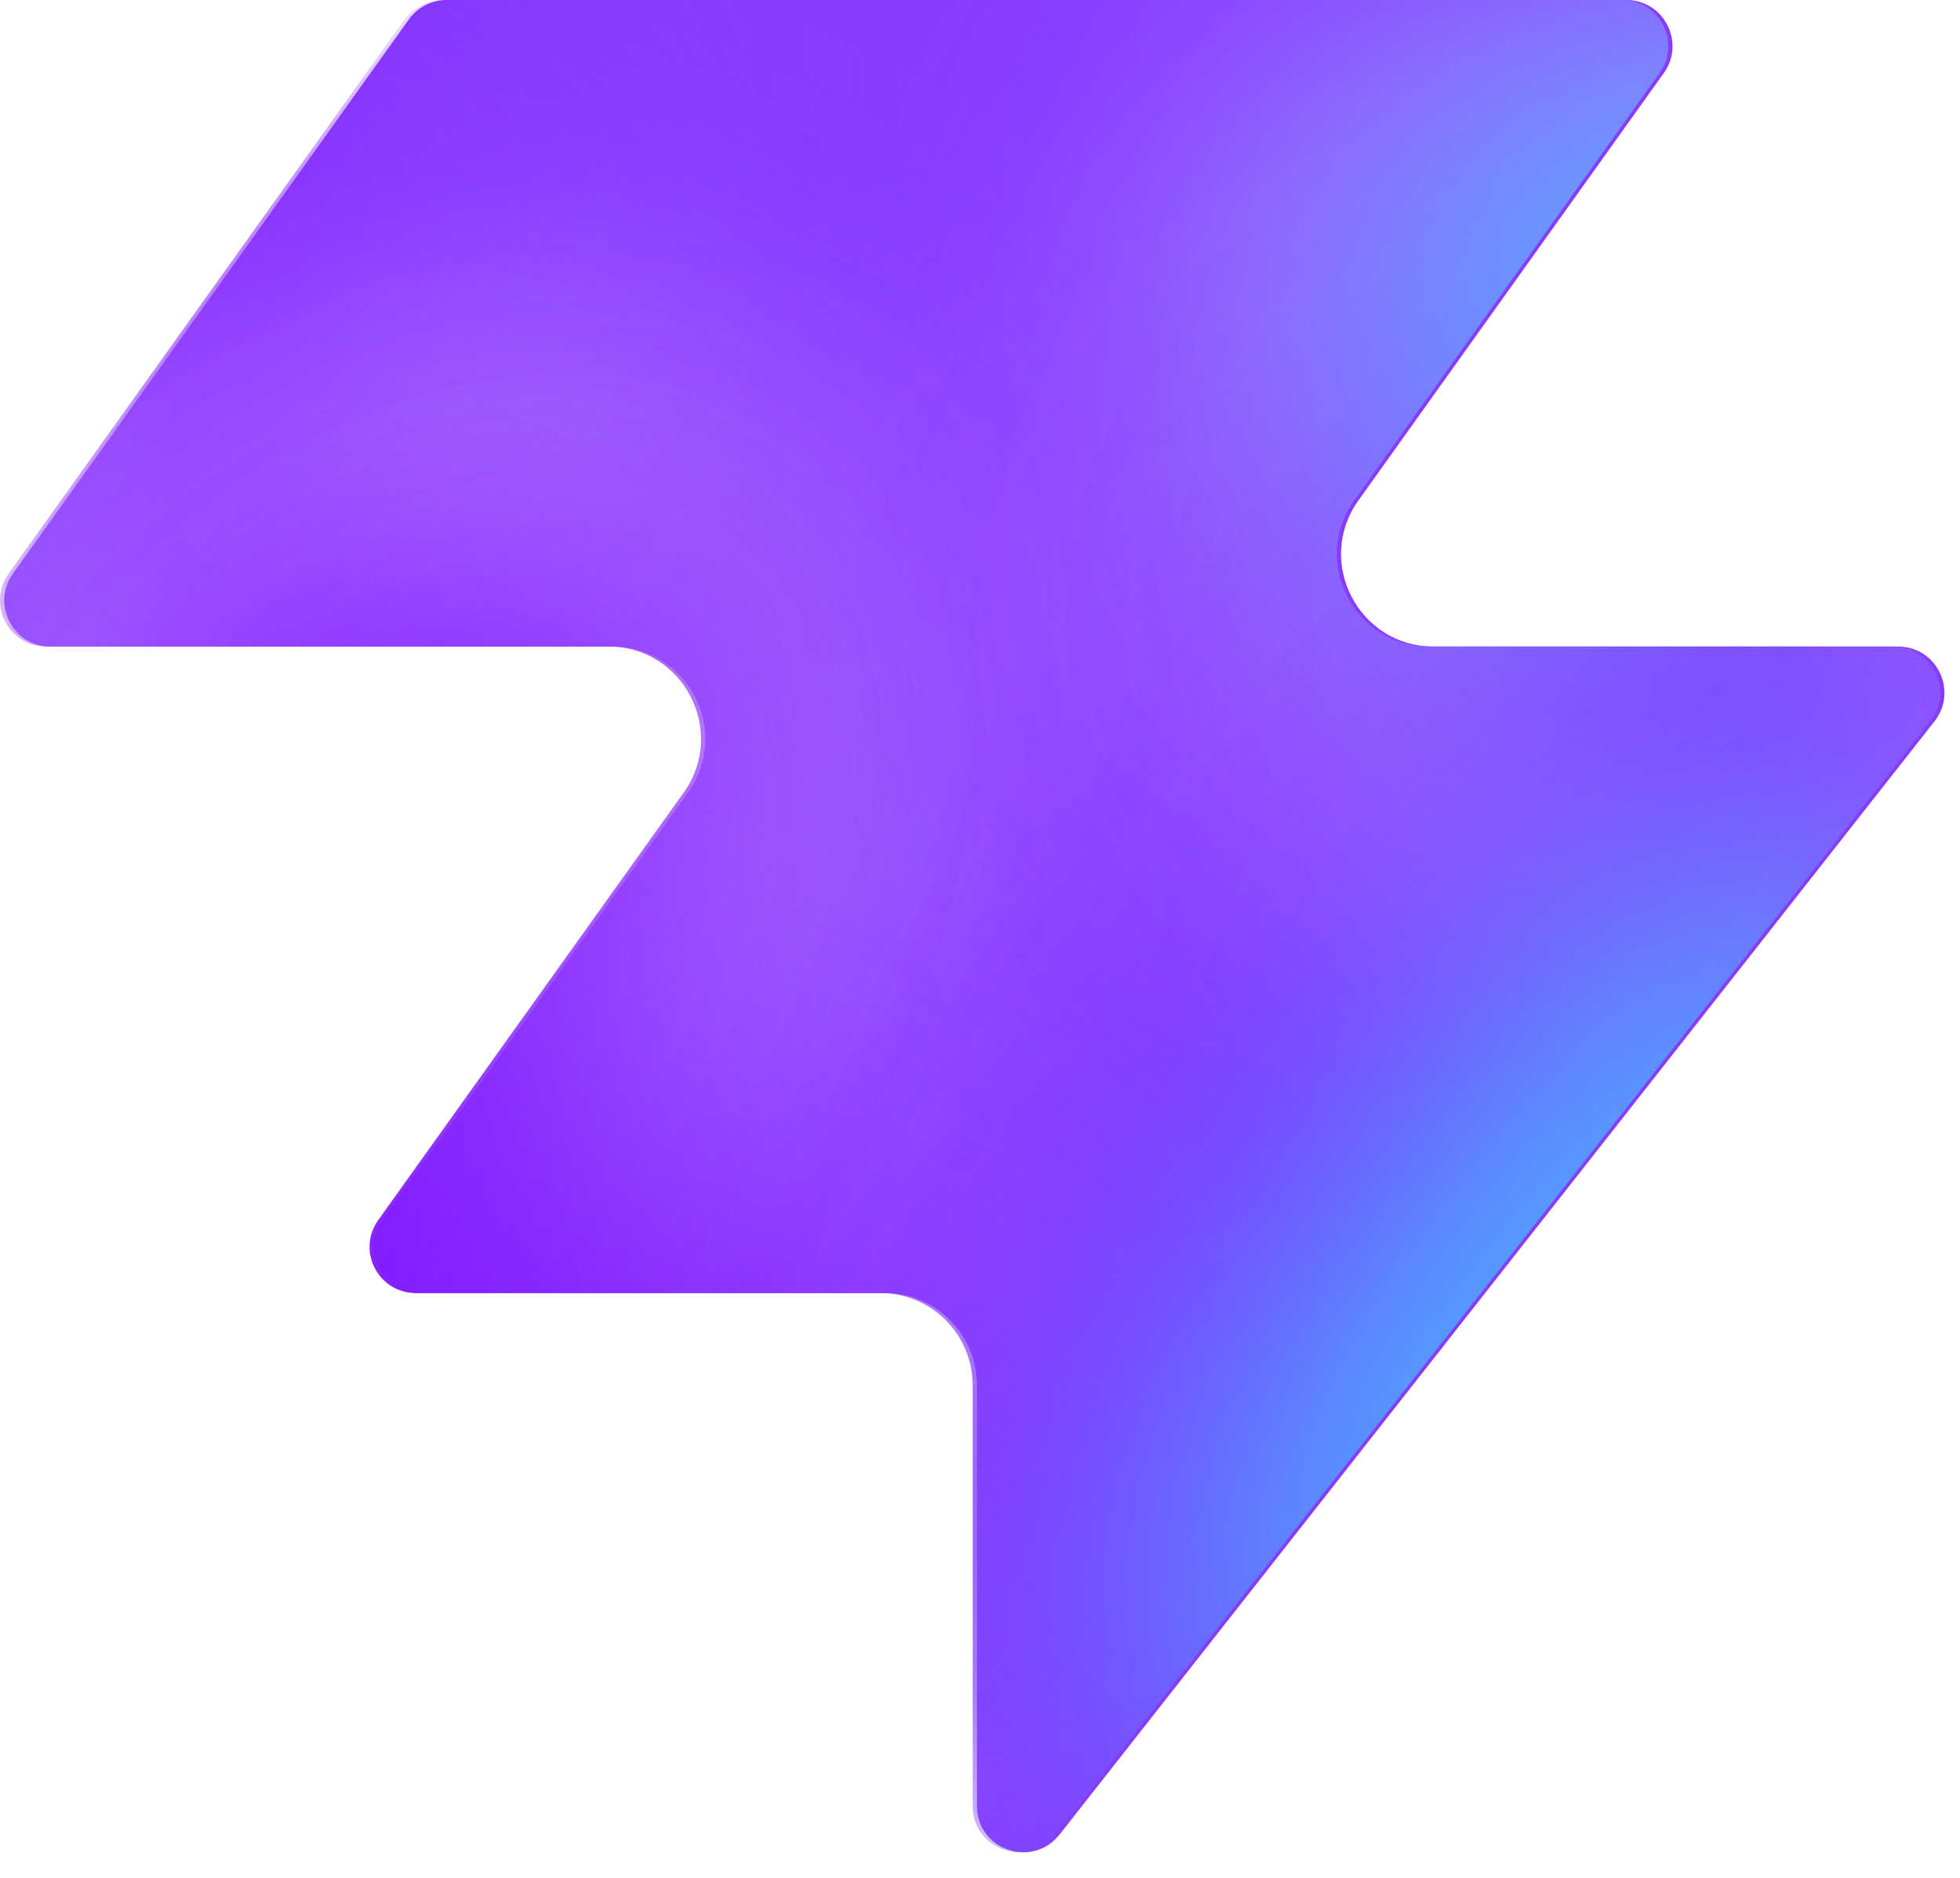
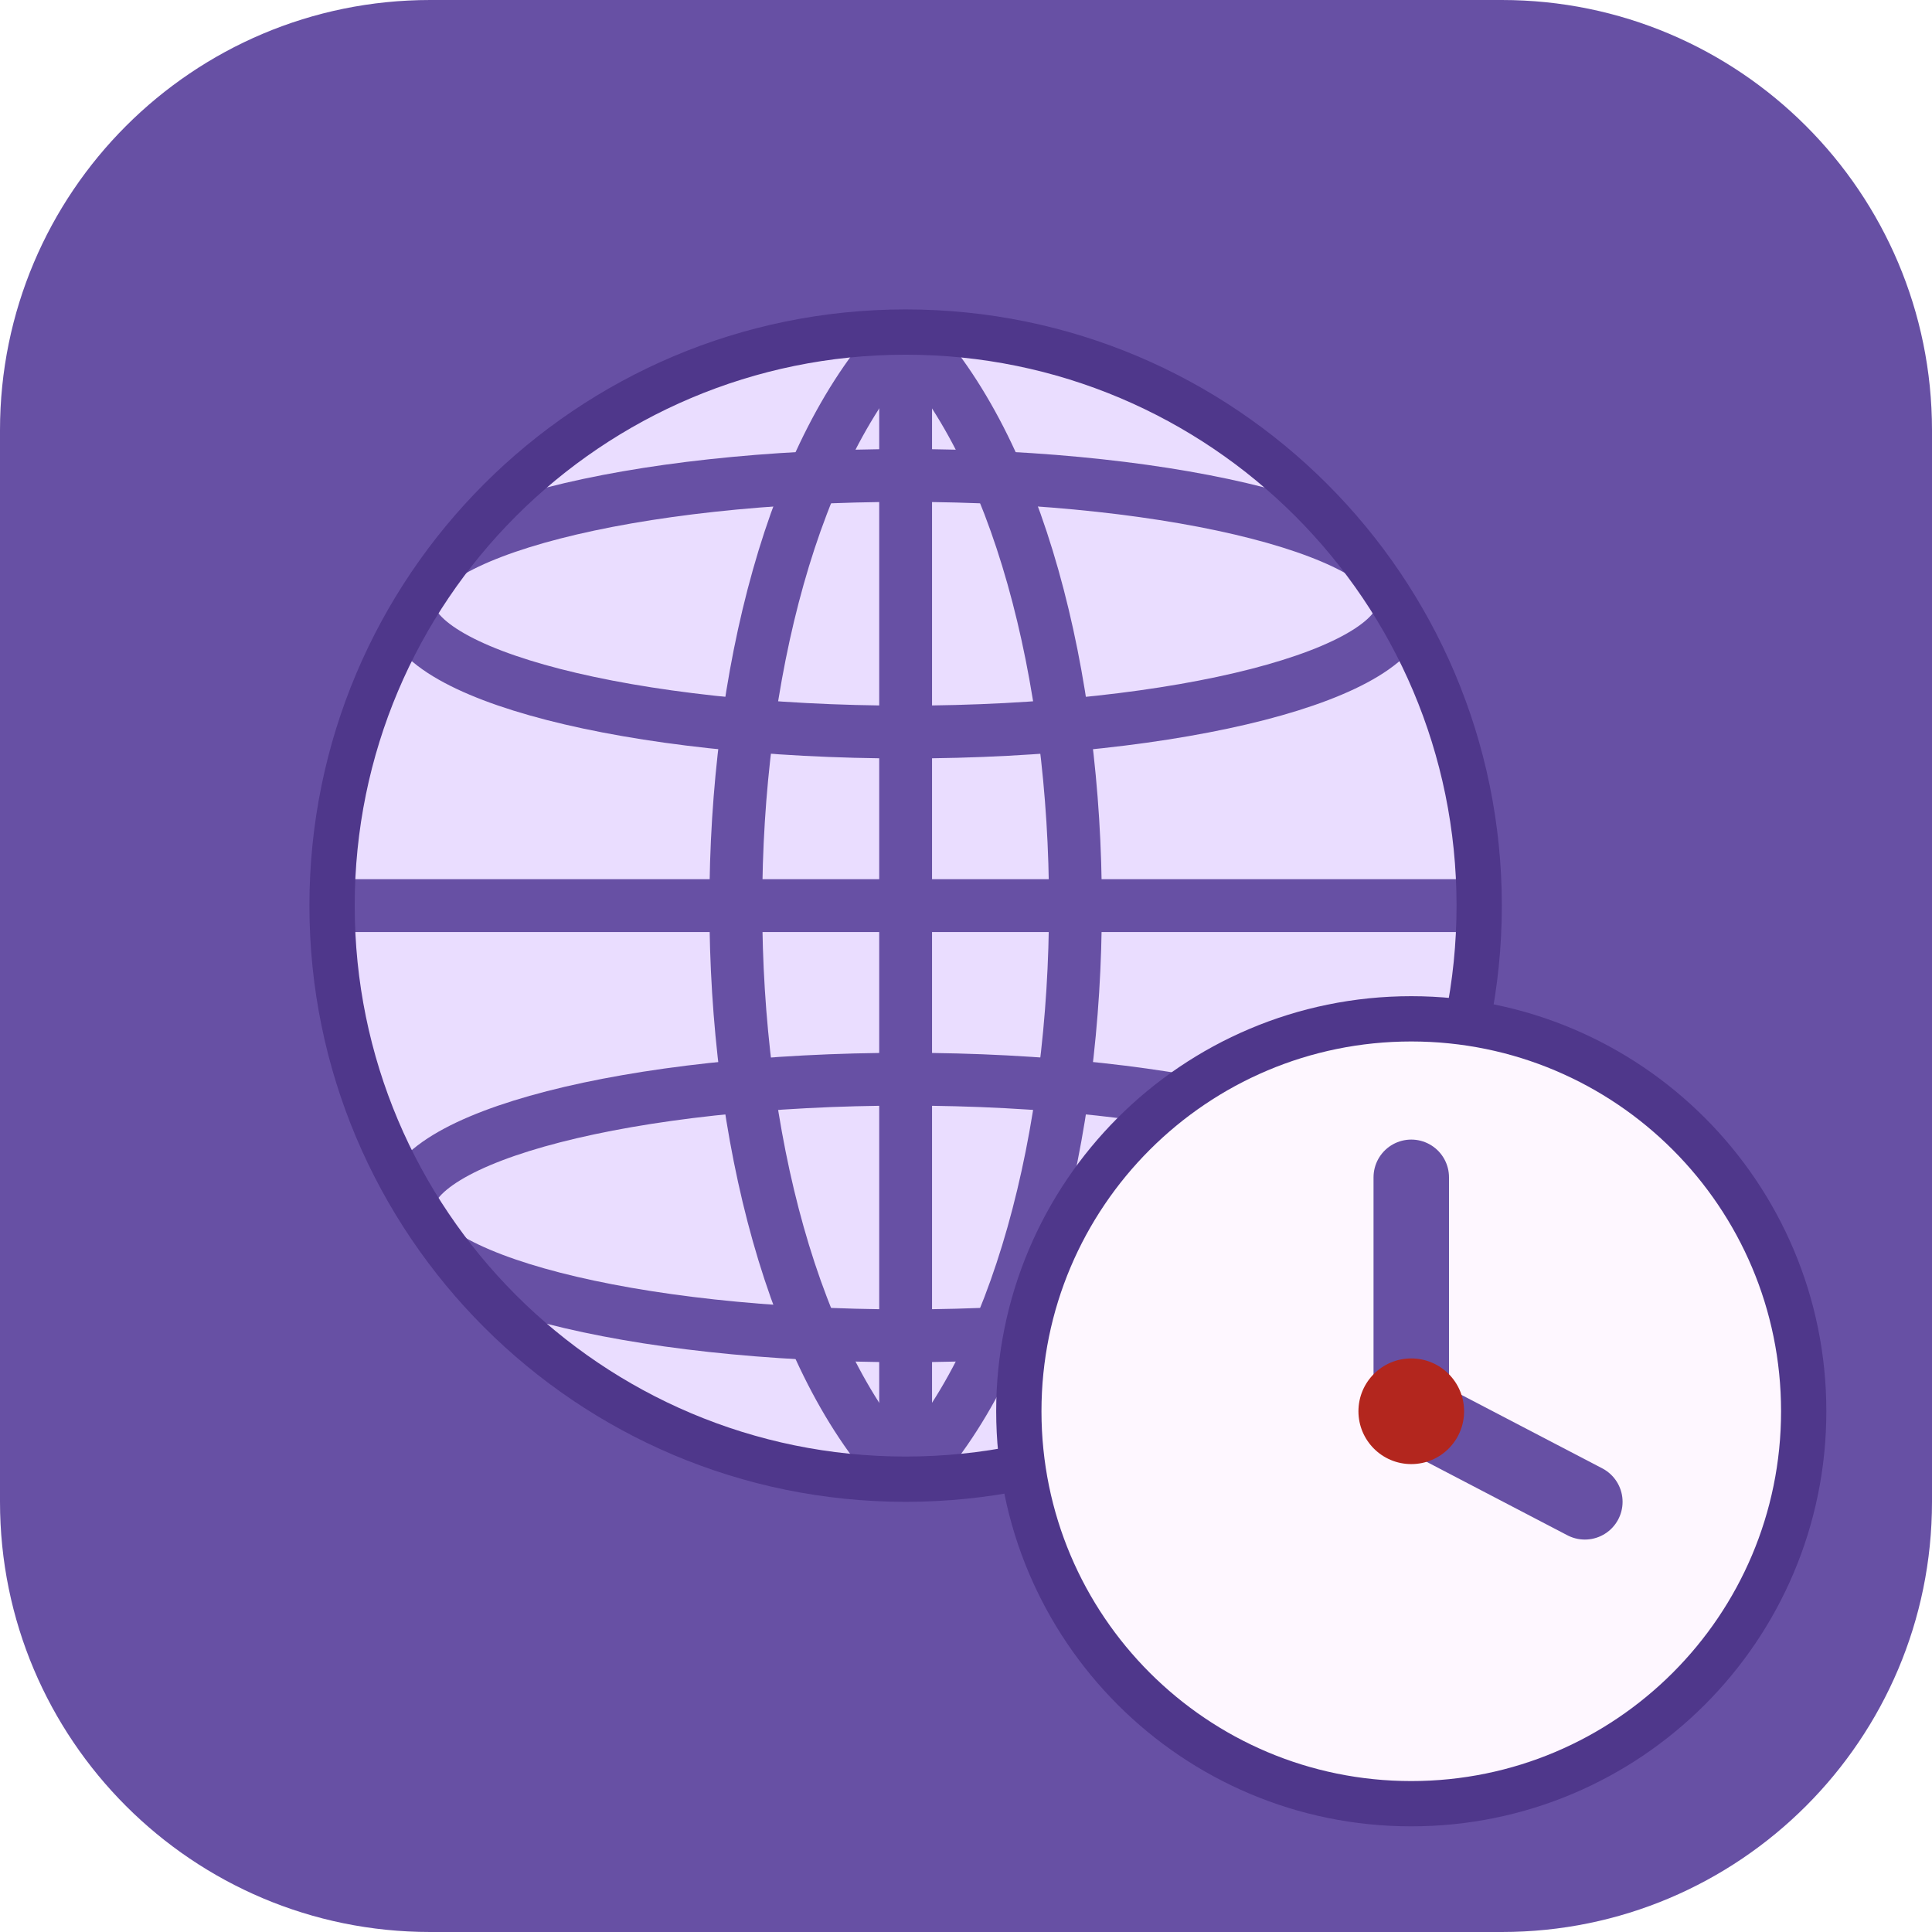
- <svg xmlns="http://www.w3.org/2000/svg" width="48" height="46" fill="none" viewBox="0 0 48 46">
-   <path fill="#863bff" d="M25.946 44.938c-.664.845-2.021.375-2.021-.698V33.937a2.26 2.26 0 0 0-2.262-2.262H10.287c-.92 0-1.456-1.04-.92-1.788l7.48-10.471c1.07-1.497 0-3.578-1.842-3.578H1.237c-.92 0-1.456-1.04-.92-1.788L10.013.474c.214-.297.556-.474.92-.474h28.894c.92 0 1.456 1.04.92 1.788l-7.48 10.471c-1.07 1.498 0 3.579 1.842 3.579h11.377c.943 0 1.473 1.088.89 1.83L25.947 44.94z" style="fill:#863bff;fill:color(display-p3 .525 .23 1);fill-opacity:1" />
-   <mask id="a" width="48" height="46" x="0" y="0" maskUnits="userSpaceOnUse" style="mask-type:alpha">
-     <path fill="#000" d="M25.842 44.938c-.664.844-2.021.375-2.021-.698V33.937a2.26 2.26 0 0 0-2.262-2.262H10.183c-.92 0-1.456-1.04-.92-1.788l7.48-10.471c1.07-1.498 0-3.579-1.842-3.579H1.133c-.92 0-1.456-1.04-.92-1.787L9.91.473c.214-.297.556-.474.92-.474h28.894c.92 0 1.456 1.04.92 1.788l-7.48 10.471c-1.07 1.498 0 3.578 1.842 3.578h11.377c.943 0 1.473 1.088.89 1.832L25.843 44.94z" style="fill:#000;fill-opacity:1" />
-   </mask>
-   <g mask="url(#a)">
-     <g filter="url(#b)">
-       <ellipse cx="5.508" cy="14.704" fill="#ede6ff" rx="5.508" ry="14.704" style="fill:#ede6ff;fill:color(display-p3 .927 .903 1);fill-opacity:1" transform="matrix(.00324 1 1 -.00324 -4.47 31.516)" />
-     </g>
-     <g filter="url(#c)">
-       <ellipse cx="10.399" cy="29.851" fill="#ede6ff" rx="10.399" ry="29.851" style="fill:#ede6ff;fill:color(display-p3 .927 .903 1);fill-opacity:1" transform="matrix(.00324 1 1 -.00324 -39.328 7.883)" />
-     </g>
-     <g filter="url(#d)">
-       <ellipse cx="5.508" cy="30.487" fill="#7e14ff" rx="5.508" ry="30.487" style="fill:#7e14ff;fill:color(display-p3 .492 .077 1);fill-opacity:1" transform="rotate(89.814 -25.913 -14.639)scale(1 -1)" />
-     </g>
-     <g filter="url(#e)">
-       <ellipse cx="5.508" cy="30.599" fill="#7e14ff" rx="5.508" ry="30.599" style="fill:#7e14ff;fill:color(display-p3 .492 .077 1);fill-opacity:1" transform="rotate(89.814 -32.644 -3.334)scale(1 -1)" />
-     </g>
-     <g filter="url(#f)">
-       <ellipse cx="5.508" cy="30.599" fill="#7e14ff" rx="5.508" ry="30.599" style="fill:#7e14ff;fill:color(display-p3 .492 .077 1);fill-opacity:1" transform="matrix(.00324 1 1 -.00324 -34.34 30.47)" />
-     </g>
-     <g filter="url(#g)">
-       <ellipse cx="14.072" cy="22.078" fill="#ede6ff" rx="14.072" ry="22.078" style="fill:#ede6ff;fill:color(display-p3 .927 .903 1);fill-opacity:1" transform="rotate(93.35 24.506 48.493)scale(-1 1)" />
-     </g>
-     <g filter="url(#h)">
-       <ellipse cx="3.47" cy="21.501" fill="#7e14ff" rx="3.47" ry="21.501" style="fill:#7e14ff;fill:color(display-p3 .492 .077 1);fill-opacity:1" transform="rotate(89.009 28.708 47.59)scale(-1 1)" />
-     </g>
-     <g filter="url(#i)">
-       <ellipse cx="3.47" cy="21.501" fill="#7e14ff" rx="3.47" ry="21.501" style="fill:#7e14ff;fill:color(display-p3 .492 .077 1);fill-opacity:1" transform="rotate(89.009 28.708 47.59)scale(-1 1)" />
-     </g>
-     <g filter="url(#j)">
-       <ellipse cx=".387" cy="8.972" fill="#7e14ff" rx="4.407" ry="29.108" style="fill:#7e14ff;fill:color(display-p3 .492 .077 1);fill-opacity:1" transform="rotate(39.51 .387 8.972)" />
-     </g>
-     <g filter="url(#k)">
-       <ellipse cx="47.523" cy="-6.092" fill="#7e14ff" rx="4.407" ry="29.108" style="fill:#7e14ff;fill:color(display-p3 .492 .077 1);fill-opacity:1" transform="rotate(37.892 47.523 -6.092)" />
-     </g>
-     <g filter="url(#l)">
-       <ellipse cx="41.412" cy="6.333" fill="#47bfff" rx="5.971" ry="9.665" style="fill:#47bfff;fill:color(display-p3 .28 .748 1);fill-opacity:1" transform="rotate(37.892 41.412 6.333)" />
-     </g>
-     <g filter="url(#m)">
-       <ellipse cx="-1.879" cy="38.332" fill="#7e14ff" rx="4.407" ry="29.108" style="fill:#7e14ff;fill:color(display-p3 .492 .077 1);fill-opacity:1" transform="rotate(37.892 -1.88 38.332)" />
-     </g>
-     <g filter="url(#n)">
-       <ellipse cx="-1.879" cy="38.332" fill="#7e14ff" rx="4.407" ry="29.108" style="fill:#7e14ff;fill:color(display-p3 .492 .077 1);fill-opacity:1" transform="rotate(37.892 -1.88 38.332)" />
-     </g>
-     <g filter="url(#o)">
-       <ellipse cx="35.651" cy="29.907" fill="#7e14ff" rx="4.407" ry="29.108" style="fill:#7e14ff;fill:color(display-p3 .492 .077 1);fill-opacity:1" transform="rotate(37.892 35.651 29.907)" />
-     </g>
-     <g filter="url(#p)">
-       <ellipse cx="38.418" cy="32.4" fill="#47bfff" rx="5.971" ry="15.297" style="fill:#47bfff;fill:color(display-p3 .28 .748 1);fill-opacity:1" transform="rotate(37.892 38.418 32.4)" />
-     </g>
+ <svg xmlns="http://www.w3.org/2000/svg" viewBox="0 0 512 512" width="512" height="512" role="img" aria-label="Geo Traveller">
+   <defs>
+     <clipPath id="globeClip">
+       <circle cx="240" cy="240" r="152" />
+     </clipPath>
+   </defs>
+   <rect width="512" height="512" rx="114" fill="#6750A4" />
+   <circle cx="240" cy="240" r="152" fill="#EADDFF" />
+   <g clip-path="url(#globeClip)" fill="none" stroke="#6750A4" stroke-width="14" stroke-linecap="round">
+     <line x1="80" y1="240" x2="400" y2="240" />
+     <path d="M240 88 C 300 150 300 330 240 392" />
+     <path d="M240 88 C 180 150 180 330 240 392" />
+     <path d="M240 88 V 392" />
+     <ellipse cx="240" cy="160" rx="132" ry="34" />
+     <ellipse cx="240" cy="320" rx="132" ry="34" />
  </g>
-   <defs>
-     <filter id="b" width="60.045" height="41.654" x="-19.77" y="16.149" color-interpolation-filters="sRGB" filterUnits="userSpaceOnUse">
-       <feFlood flood-opacity="0" result="BackgroundImageFix" />
-       <feBlend in="SourceGraphic" in2="BackgroundImageFix" result="shape" />
-       <feGaussianBlur result="effect1_foregroundBlur_2002_17158" stdDeviation="7.659" />
-     </filter>
-     <filter id="c" width="90.34" height="51.437" x="-54.613" y="-7.533" color-interpolation-filters="sRGB" filterUnits="userSpaceOnUse">
-       <feFlood flood-opacity="0" result="BackgroundImageFix" />
-       <feBlend in="SourceGraphic" in2="BackgroundImageFix" result="shape" />
-       <feGaussianBlur result="effect1_foregroundBlur_2002_17158" stdDeviation="7.659" />
-     </filter>
-     <filter id="d" width="79.355" height="29.4" x="-49.64" y="2.03" color-interpolation-filters="sRGB" filterUnits="userSpaceOnUse">
-       <feFlood flood-opacity="0" result="BackgroundImageFix" />
-       <feBlend in="SourceGraphic" in2="BackgroundImageFix" result="shape" />
-       <feGaussianBlur result="effect1_foregroundBlur_2002_17158" stdDeviation="4.596" />
-     </filter>
-     <filter id="e" width="79.579" height="29.4" x="-45.045" y="20.029" color-interpolation-filters="sRGB" filterUnits="userSpaceOnUse">
-       <feFlood flood-opacity="0" result="BackgroundImageFix" />
-       <feBlend in="SourceGraphic" in2="BackgroundImageFix" result="shape" />
-       <feGaussianBlur result="effect1_foregroundBlur_2002_17158" stdDeviation="4.596" />
-     </filter>
-     <filter id="f" width="79.579" height="29.4" x="-43.513" y="21.178" color-interpolation-filters="sRGB" filterUnits="userSpaceOnUse">
-       <feFlood flood-opacity="0" result="BackgroundImageFix" />
-       <feBlend in="SourceGraphic" in2="BackgroundImageFix" result="shape" />
-       <feGaussianBlur result="effect1_foregroundBlur_2002_17158" stdDeviation="4.596" />
-     </filter>
-     <filter id="g" width="74.749" height="58.852" x="15.756" y="-17.901" color-interpolation-filters="sRGB" filterUnits="userSpaceOnUse">
-       <feFlood flood-opacity="0" result="BackgroundImageFix" />
-       <feBlend in="SourceGraphic" in2="BackgroundImageFix" result="shape" />
-       <feGaussianBlur result="effect1_foregroundBlur_2002_17158" stdDeviation="7.659" />
-     </filter>
-     <filter id="h" width="61.377" height="25.362" x="23.548" y="2.284" color-interpolation-filters="sRGB" filterUnits="userSpaceOnUse">
-       <feFlood flood-opacity="0" result="BackgroundImageFix" />
-       <feBlend in="SourceGraphic" in2="BackgroundImageFix" result="shape" />
-       <feGaussianBlur result="effect1_foregroundBlur_2002_17158" stdDeviation="4.596" />
-     </filter>
-     <filter id="i" width="61.377" height="25.362" x="23.548" y="2.284" color-interpolation-filters="sRGB" filterUnits="userSpaceOnUse">
-       <feFlood flood-opacity="0" result="BackgroundImageFix" />
-       <feBlend in="SourceGraphic" in2="BackgroundImageFix" result="shape" />
-       <feGaussianBlur result="effect1_foregroundBlur_2002_17158" stdDeviation="4.596" />
-     </filter>
-     <filter id="j" width="56.045" height="63.649" x="-27.636" y="-22.853" color-interpolation-filters="sRGB" filterUnits="userSpaceOnUse">
-       <feFlood flood-opacity="0" result="BackgroundImageFix" />
-       <feBlend in="SourceGraphic" in2="BackgroundImageFix" result="shape" />
-       <feGaussianBlur result="effect1_foregroundBlur_2002_17158" stdDeviation="4.596" />
-     </filter>
-     <filter id="k" width="54.814" height="64.646" x="20.116" y="-38.415" color-interpolation-filters="sRGB" filterUnits="userSpaceOnUse">
-       <feFlood flood-opacity="0" result="BackgroundImageFix" />
-       <feBlend in="SourceGraphic" in2="BackgroundImageFix" result="shape" />
-       <feGaussianBlur result="effect1_foregroundBlur_2002_17158" stdDeviation="4.596" />
-     </filter>
-     <filter id="l" width="33.541" height="35.313" x="24.641" y="-11.323" color-interpolation-filters="sRGB" filterUnits="userSpaceOnUse">
-       <feFlood flood-opacity="0" result="BackgroundImageFix" />
-       <feBlend in="SourceGraphic" in2="BackgroundImageFix" result="shape" />
-       <feGaussianBlur result="effect1_foregroundBlur_2002_17158" stdDeviation="4.596" />
-     </filter>
-     <filter id="m" width="54.814" height="64.646" x="-29.286" y="6.009" color-interpolation-filters="sRGB" filterUnits="userSpaceOnUse">
-       <feFlood flood-opacity="0" result="BackgroundImageFix" />
-       <feBlend in="SourceGraphic" in2="BackgroundImageFix" result="shape" />
-       <feGaussianBlur result="effect1_foregroundBlur_2002_17158" stdDeviation="4.596" />
-     </filter>
-     <filter id="n" width="54.814" height="64.646" x="-29.286" y="6.009" color-interpolation-filters="sRGB" filterUnits="userSpaceOnUse">
-       <feFlood flood-opacity="0" result="BackgroundImageFix" />
-       <feBlend in="SourceGraphic" in2="BackgroundImageFix" result="shape" />
-       <feGaussianBlur result="effect1_foregroundBlur_2002_17158" stdDeviation="4.596" />
-     </filter>
-     <filter id="o" width="54.814" height="64.646" x="8.244" y="-2.416" color-interpolation-filters="sRGB" filterUnits="userSpaceOnUse">
-       <feFlood flood-opacity="0" result="BackgroundImageFix" />
-       <feBlend in="SourceGraphic" in2="BackgroundImageFix" result="shape" />
-       <feGaussianBlur result="effect1_foregroundBlur_2002_17158" stdDeviation="4.596" />
-     </filter>
-     <filter id="p" width="39.409" height="43.623" x="18.713" y="10.588" color-interpolation-filters="sRGB" filterUnits="userSpaceOnUse">
-       <feFlood flood-opacity="0" result="BackgroundImageFix" />
-       <feBlend in="SourceGraphic" in2="BackgroundImageFix" result="shape" />
-       <feGaussianBlur result="effect1_foregroundBlur_2002_17158" stdDeviation="4.596" />
-     </filter>
-   </defs>
+   <circle cx="240" cy="240" r="152" fill="none" stroke="#4F378B" stroke-width="12" />
+   <circle cx="374" cy="374" r="104" fill="#FEF7FF" stroke="#4F378B" stroke-width="12" />
+   <g stroke="#6750A4" stroke-width="20" stroke-linecap="round">
+     <line x1="374" y1="374" x2="374" y2="312" />
+     <line x1="374" y1="374" x2="420" y2="398" />
+   </g>
+   <circle cx="374" cy="374" r="14" fill="#B3261E" />
</svg>
